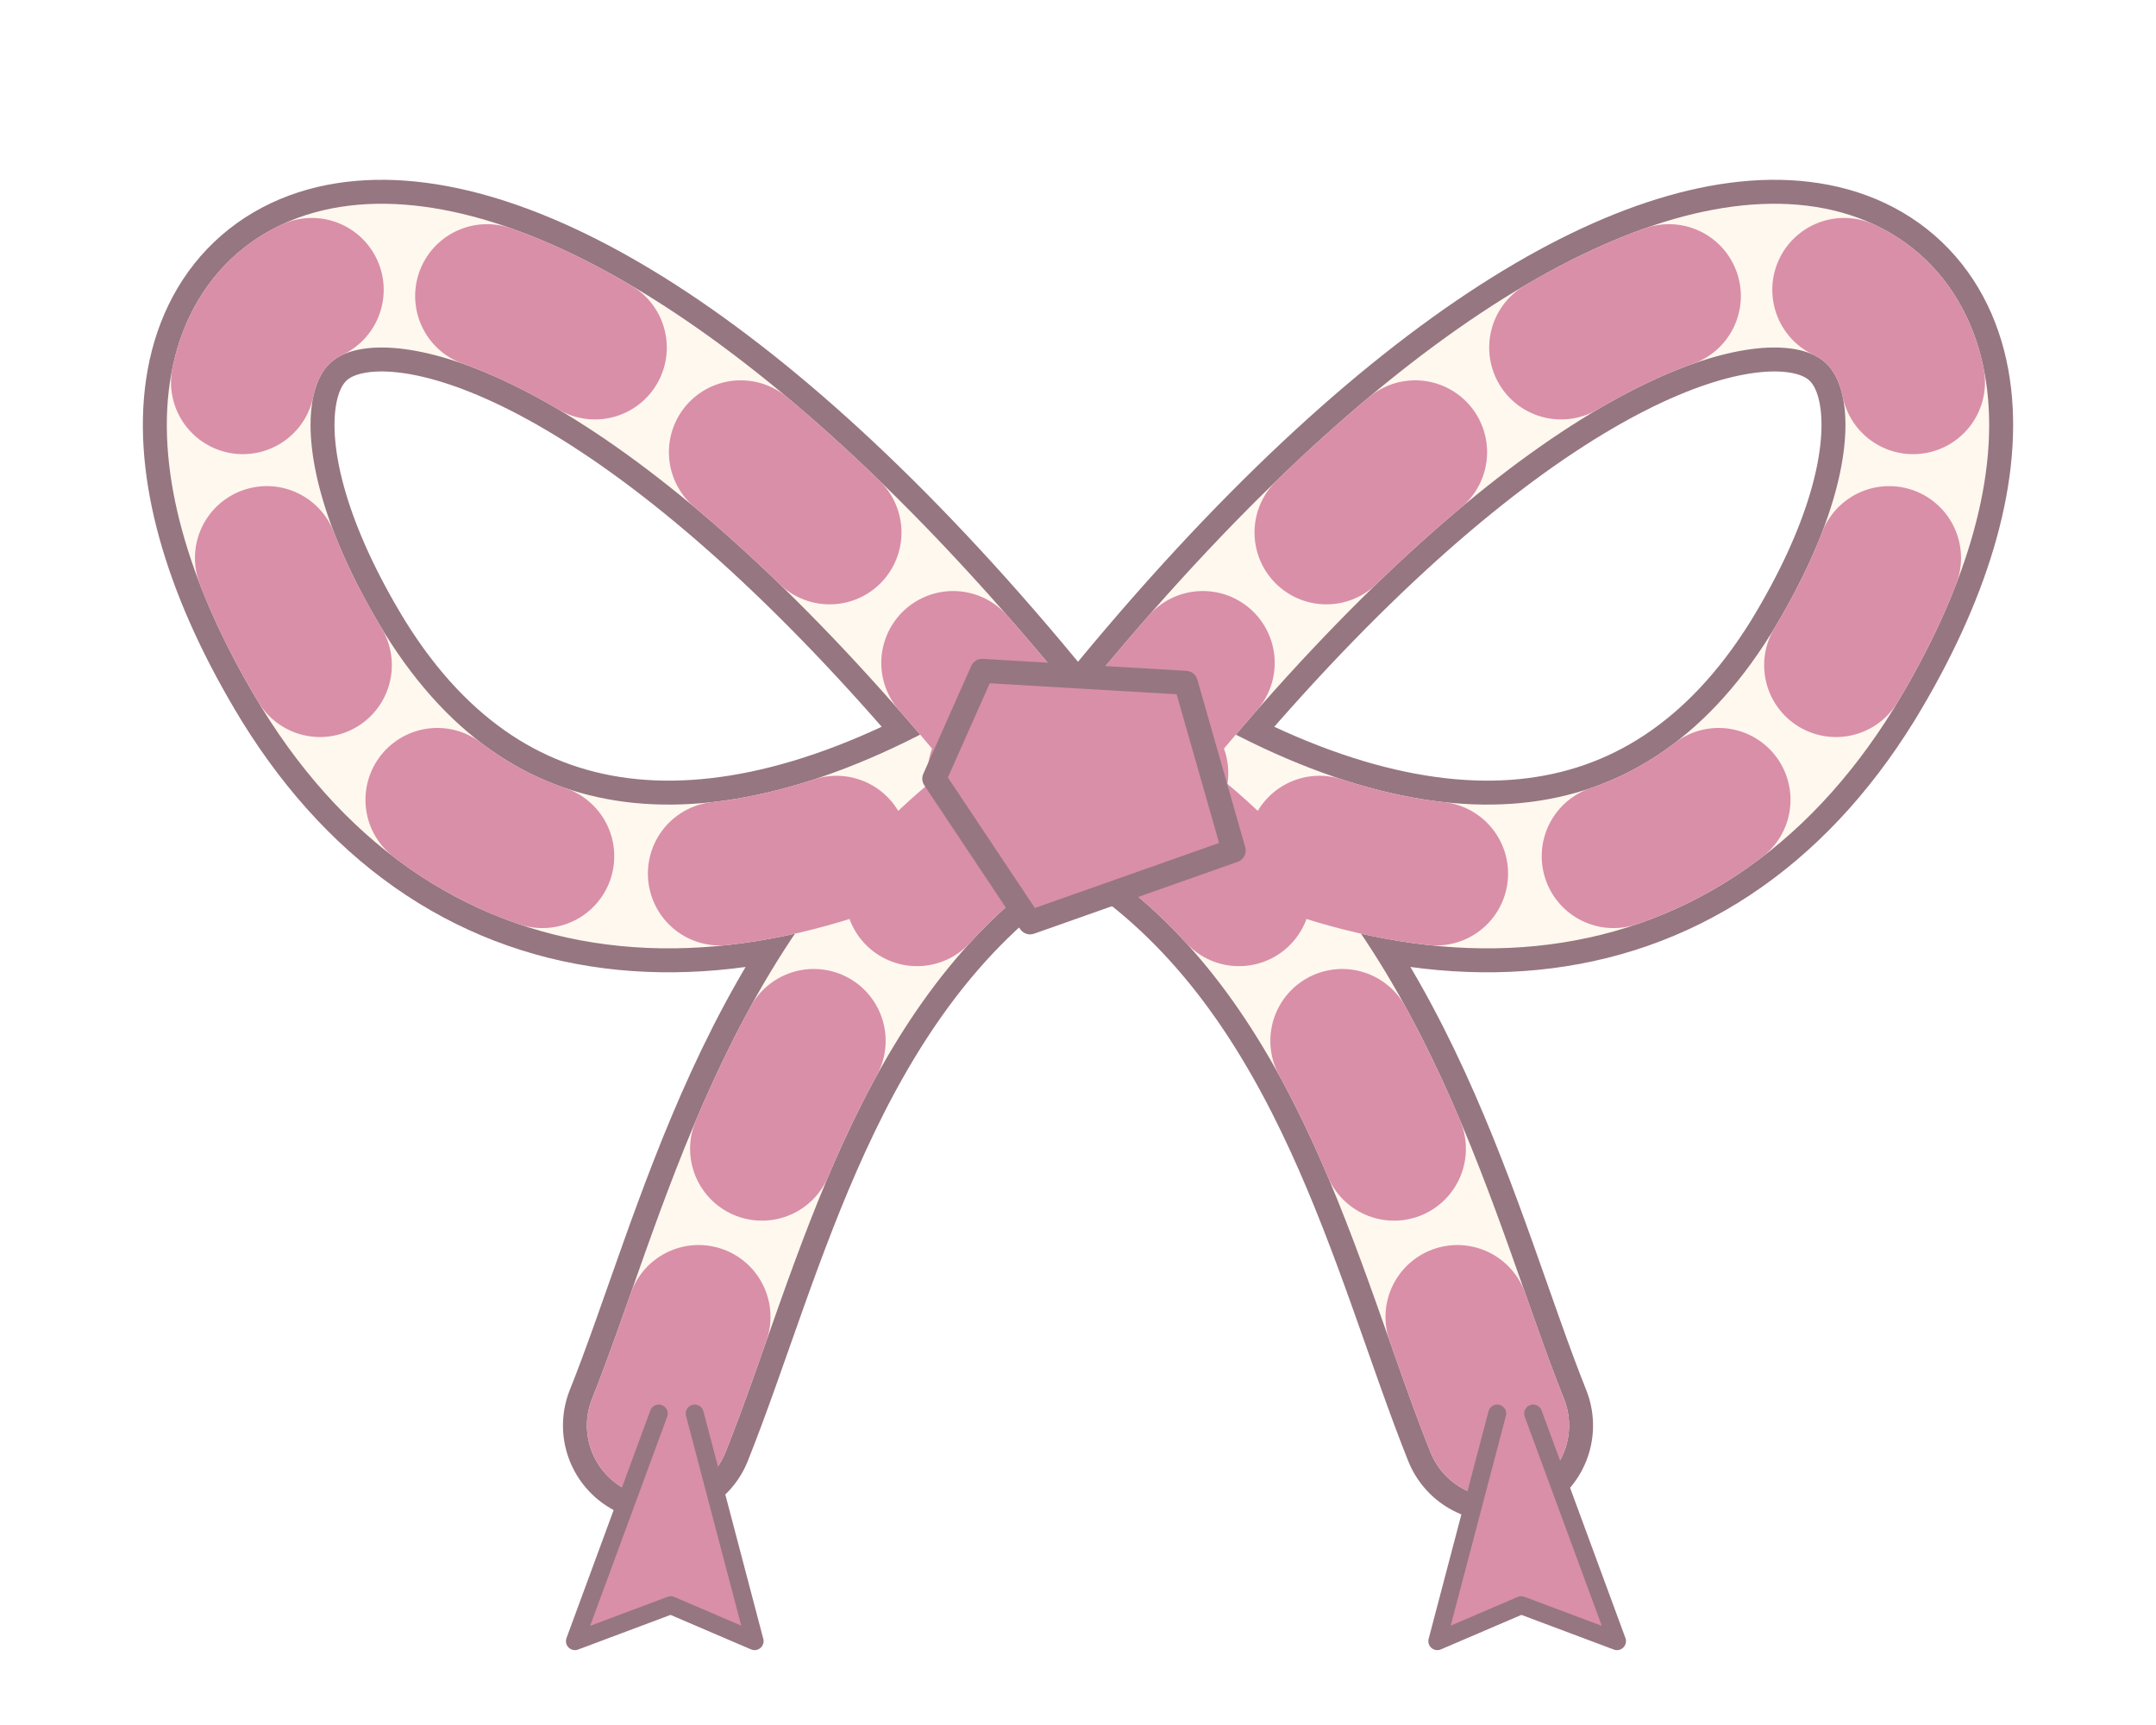
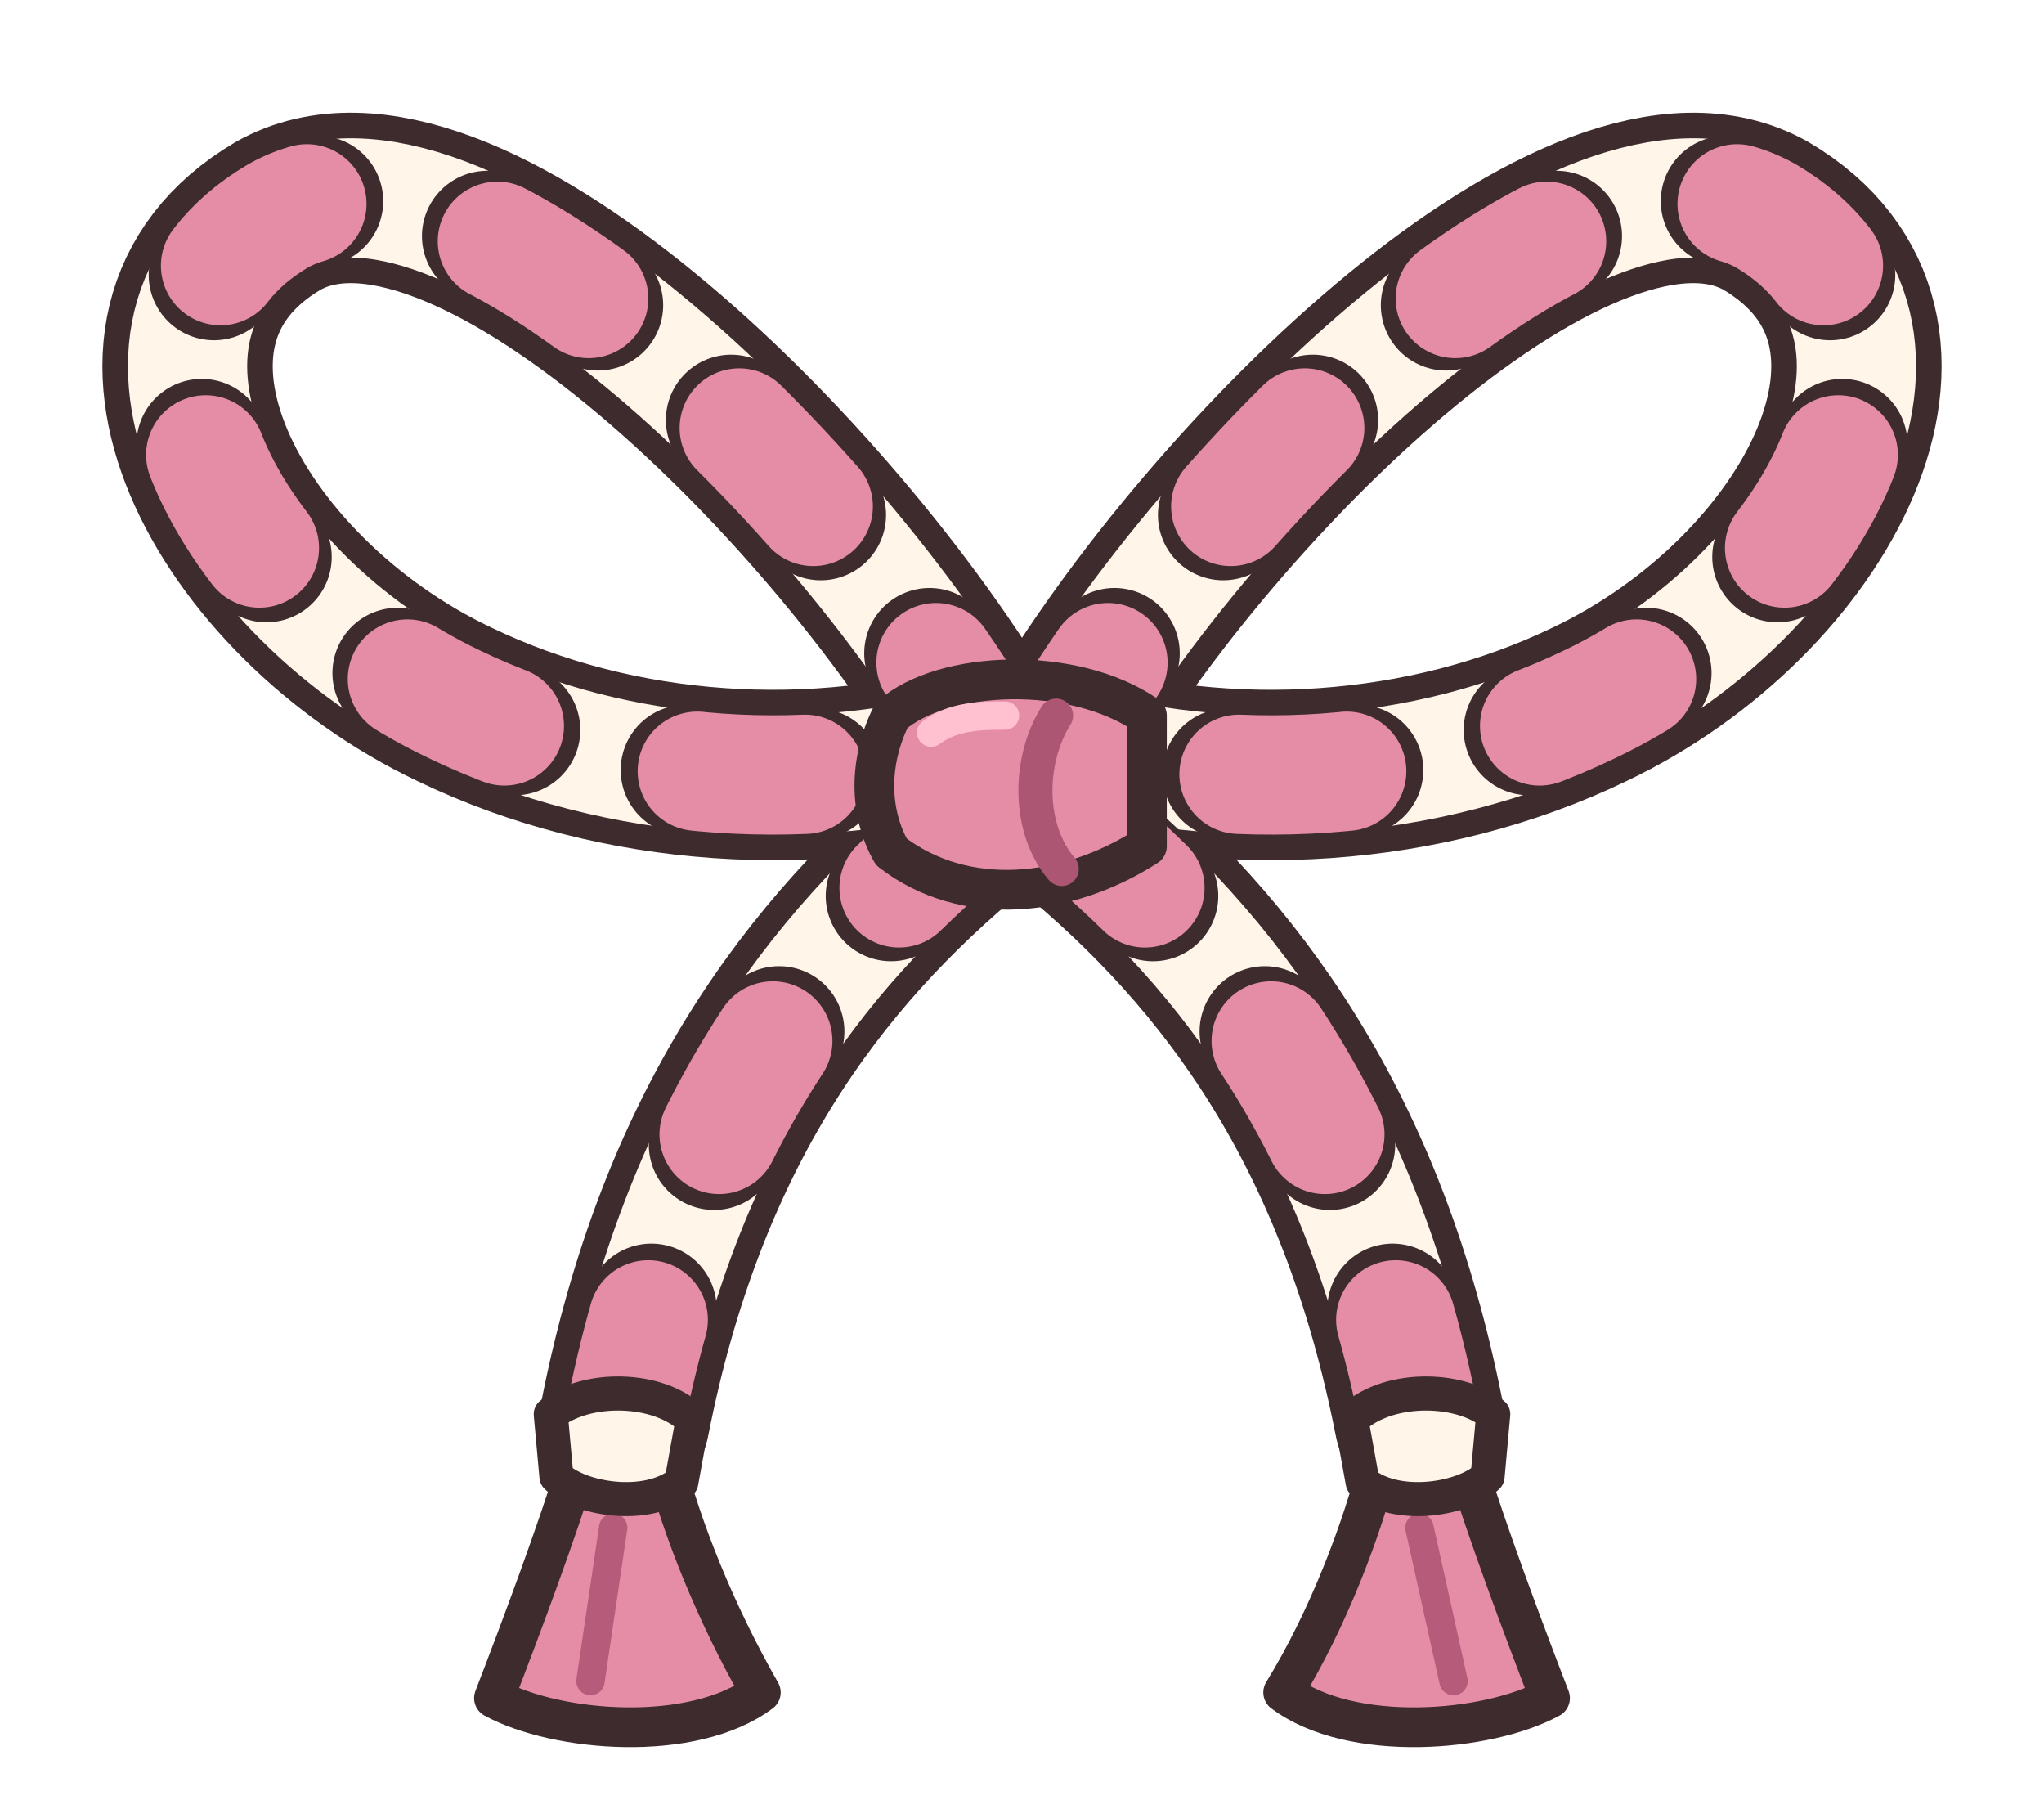
- <svg xmlns="http://www.w3.org/2000/svg" viewBox="0 0 180 144" fill="none">
+ <svg xmlns="http://www.w3.org/2000/svg" viewBox="0 0 360 320" fill="none">
+   <defs>
+     <path id="sd-back-ribbon-cord" d="M174 131C146 83 81 20 49 38C15 58 40 105 80 124C109 138 144 140 174 131M186 131C214 83 279 20 311 38C345 58 320 105 280 124C251 138 216 140 186 131M171 145C143 168 120 199 110 250M189 145C217 168 240 199 250 250" />
+   </defs>
  <g stroke-linecap="round" stroke-linejoin="round">
-     <path d="M86 63C37 2 5 20 27 56c13 21 35 22 59 7Zm8 0c49-61 81-43 59-7-13 21-35 22-59 7ZM84 68c-18 13-23 36-29 51m41-51c18 13 23 36 29 51" stroke="#967681" stroke-width="16" />
-     <path d="M86 63C37 2 5 20 27 56c13 21 35 22 59 7Zm8 0c49-61 81-43 59-7-13 21-35 22-59 7ZM84 68c-18 13-23 36-29 51m41-51c18 13 23 36 29 51" stroke="#FFF8EF" stroke-width="12" />
-     <path d="M86 63C37 2 5 20 27 56c13 21 35 22 59 7Zm8 0c49-61 81-43 59-7-13 21-35 22-59 7ZM84 68c-18 13-23 36-29 51m41-51c18 13 23 36 29 51" stroke="#D98FA8" stroke-width="12" stroke-dasharray="10 15" />
-     <path d="m82 56 17 1 4 14-17 6-8-12Z" fill="#D98FA8" stroke="#967681" stroke-width="2" />
-     <path d="m55 118-7 19 8-3 7 3-5-19m67 0-5 19 7-3 8 3-7-19" fill="#D98FA8" stroke="#967681" stroke-width="1.5" />
+     <use href="#sd-back-ribbon-cord" stroke="#3D2B2D" stroke-width="30" />
+     <use href="#sd-back-ribbon-cord" stroke="#FFF5E9" stroke-width="21" />
+     <use href="#sd-back-ribbon-cord" stroke="#3D2B2D" stroke-width="23" stroke-dasharray="23 31" stroke-dashoffset="4" />
+     <use href="#sd-back-ribbon-cord" stroke="#E58DA7" stroke-width="21" stroke-dasharray="19 35" stroke-dashoffset="2" />
+     <path d="M157 126C166 118 189 117 202 126L202 149C188 158 170 160 157 150C153 143 153 134 157 126Z" fill="#E58DA7" stroke="#3D2B2D" stroke-width="7" />
+     <path d="M186 126C181 134 181 146 187 153" stroke="#AC5674" stroke-width="6" />
+     <path d="M164 129C168 126 173 126 177 126" stroke="#FFC0CF" stroke-width="5" />
+     <path d="M102 257C98 270 92 286 87 299C98 305 122 307 134 298C126 284 120 269 117 257Z" fill="#E58DA7" stroke="#3D2B2D" stroke-width="7" />
+     <path d="M243 257C240 269 234 285 226 298C238 307 262 305 273 299C268 286 262 270 258 257Z" fill="#E58DA7" stroke="#3D2B2D" stroke-width="7" />
+     <path d="M108 269L104 296M250 269L256 296" stroke="#B65C7A" stroke-width="5" />
+     <path d="M97 249C103 244 116 244 122 250L120 261C114 266 102 264 98 260Z" fill="#FFF5E9" stroke="#3D2B2D" stroke-width="6" />
+     <path d="M238 250C244 244 257 244 263 249L262 260C258 264 246 266 240 261Z" fill="#FFF5E9" stroke="#3D2B2D" stroke-width="6" />
  </g>
</svg>
